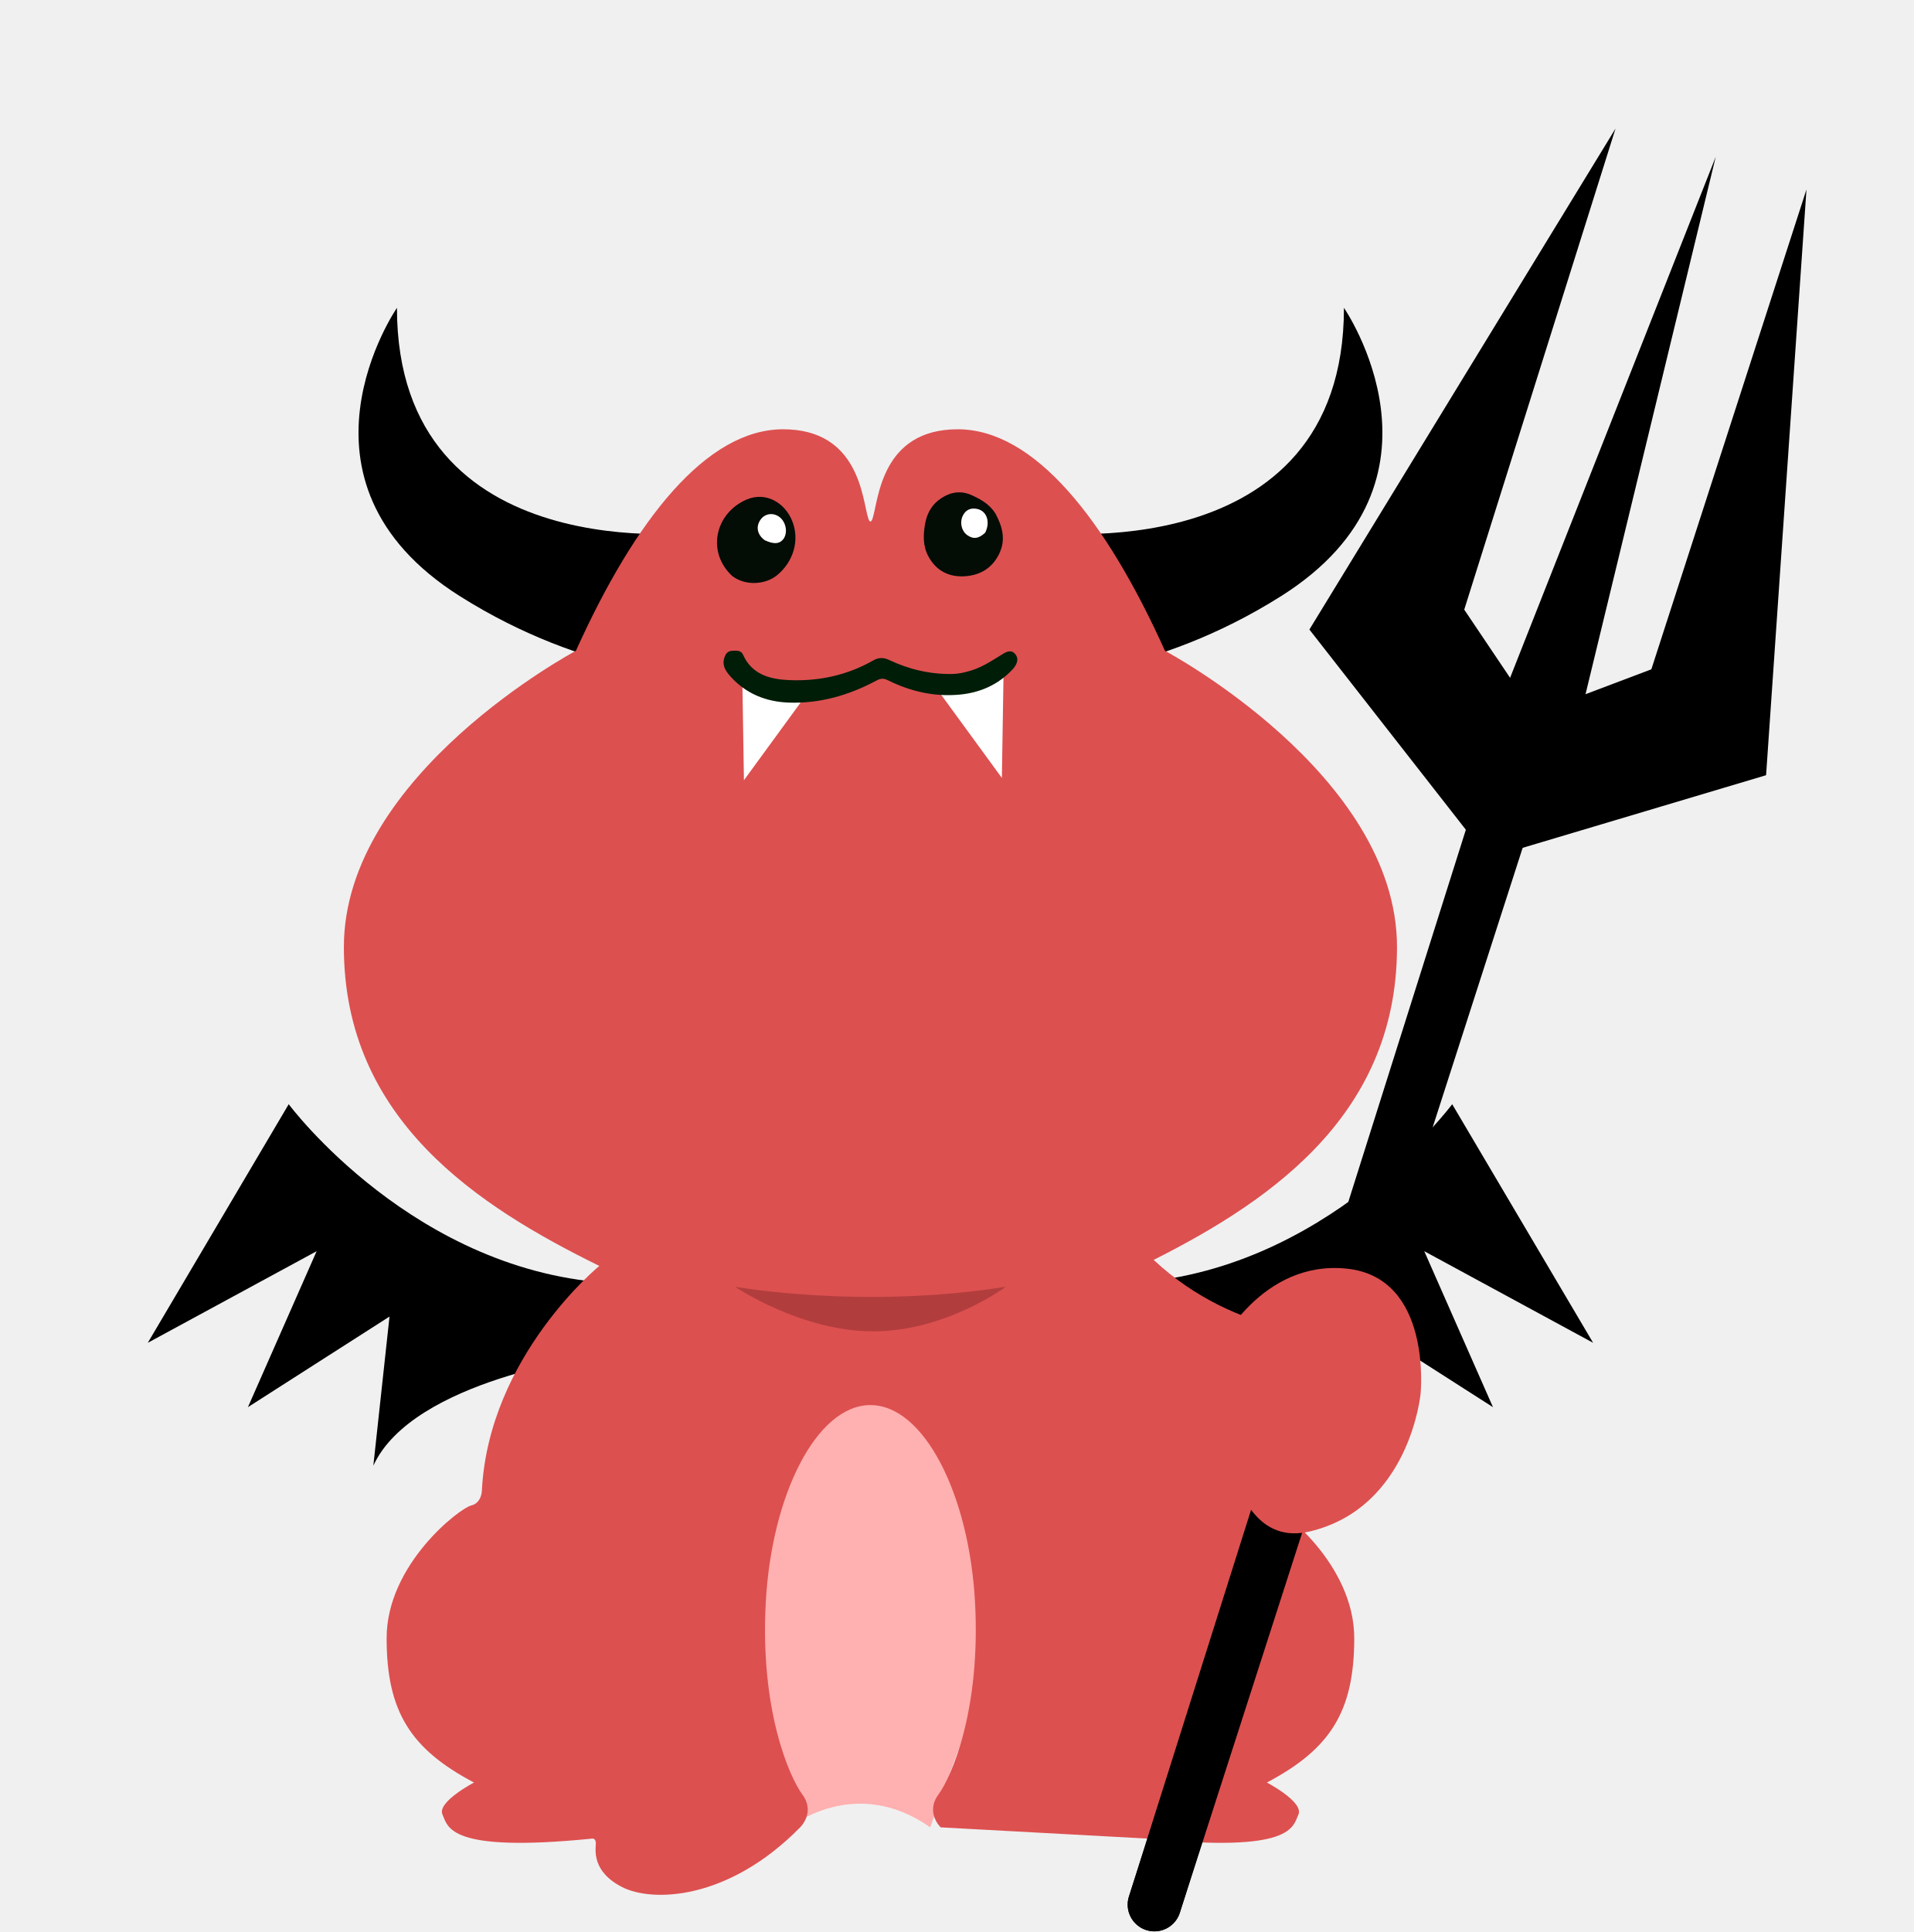
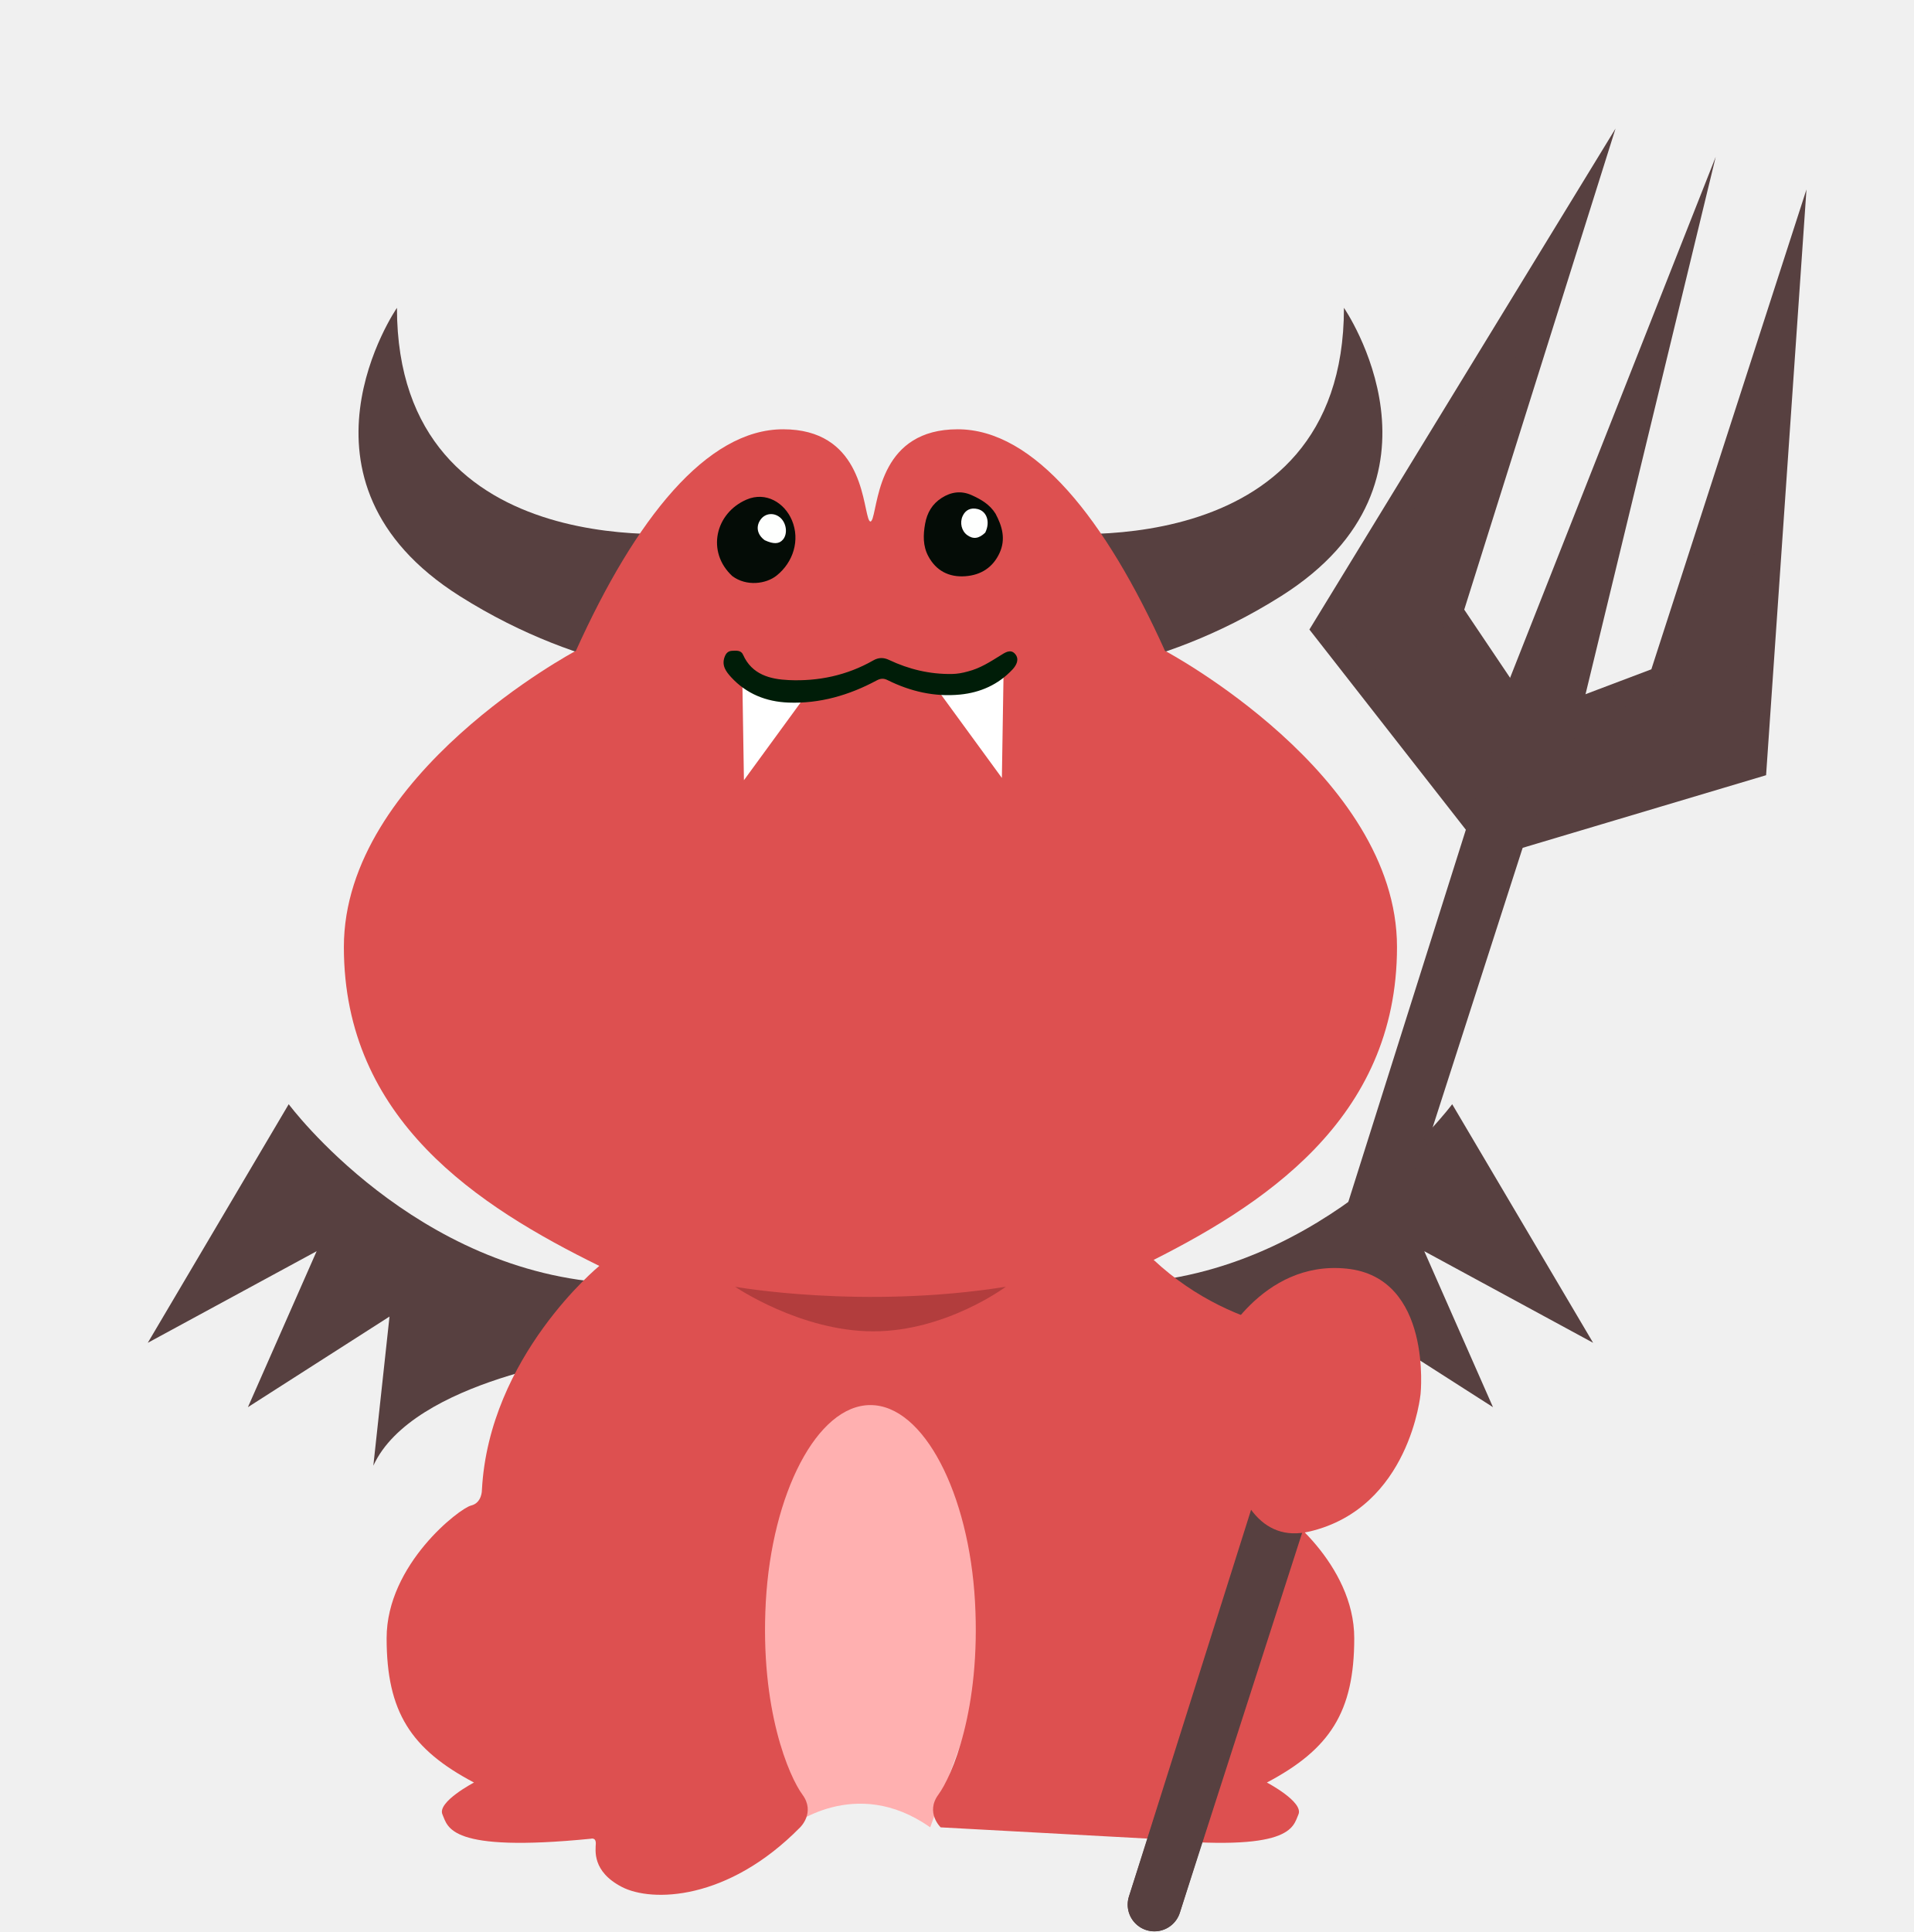
<svg xmlns="http://www.w3.org/2000/svg" width="1075" height="1085" viewBox="0 0 1075 1085" fill="none">
-   <path d="M162.16 620.116C162.16 620.116 232.986 715.503 345.465 720.665L335.05 761.643C335.05 761.643 231.862 774.631 209.691 823.12L218.774 739.372L139.248 790.259L177.845 702.665L83 754.117L162.16 620.116Z" fill="black" />
-   <path d="M815.637 620.116C815.637 620.116 744.811 715.503 632.332 720.665L642.747 761.643C642.747 761.643 745.935 774.631 768.106 823.12L759.023 739.372L838.549 790.259L799.952 702.665L894.797 754.117L815.637 620.116Z" fill="black" />
-   <path d="M394.153 298.763C394.153 298.763 222.953 321.076 222.953 172.88C222.953 172.88 155.882 270.082 258.162 334.722C330.079 380.171 394.153 380.129 394.153 380.129V298.772V298.763Z" fill="black" />
-   <path d="M583.643 298.763C583.643 298.763 754.842 321.076 754.842 172.88C754.842 172.88 821.913 270.082 719.633 334.722C647.717 380.171 583.643 380.129 583.643 380.129V298.772V298.763Z" fill="black" />
+   <path d="M162.16 620.116C162.16 620.116 232.986 715.503 345.465 720.665L335.05 761.643C335.05 761.643 231.862 774.631 209.691 823.12L218.774 739.372L139.248 790.259L177.845 702.665L83 754.117L162.16 620.116Z" fill="#574040" />
+   <path d="M815.637 620.116C815.637 620.116 744.811 715.503 632.332 720.665L642.747 761.643C642.747 761.643 745.935 774.631 768.106 823.12L759.023 739.372L838.549 790.259L799.952 702.665L894.797 754.117L815.637 620.116Z" fill="#574040" />
+   <path d="M394.153 298.763C394.153 298.763 222.953 321.076 222.953 172.88C222.953 172.88 155.882 270.082 258.162 334.722C330.079 380.171 394.153 380.129 394.153 380.129V298.772V298.763Z" fill="#574040" />
+   <path d="M583.643 298.763C583.643 298.763 754.842 321.076 754.842 172.88C754.842 172.88 821.913 270.082 719.633 334.722C647.717 380.171 583.643 380.129 583.643 380.129V298.772V298.763Z" fill="#574040" />
  <path d="M443.516 1026.22C443.516 1026.22 480.14 996.342 522.451 1026.22L561.981 917.881L521.127 784.971L451.409 780.067L398.574 910.255L443.516 1026.21V1026.22Z" fill="#FFB0B0" />
  <path d="M645.902 1032.62C725.953 1040.56 726.144 1026.04 729.267 1019C732.397 1011.97 711.558 1001.06 711.558 1001.06C746.942 982.363 760.629 961.466 760.629 919.987C760.629 878.509 719.551 847.013 713.248 845.515C706.946 844.016 707.104 836.715 707.104 836.715C703.099 761.634 641.173 710.931 641.173 710.931C709.077 677.537 784.64 628.974 784.64 531.831C784.64 434.687 654.311 365.485 654.311 365.485C620.884 291.379 580.829 241.083 537.919 241.083C495.009 241.083 493.493 280.497 490.113 291.12C489.53 292.944 488.889 292.902 488.889 292.902C488.889 292.902 488.248 292.944 487.666 291.12C484.285 280.497 482.762 241.083 439.86 241.083C396.958 241.083 356.895 291.379 323.468 365.485C323.468 365.485 193.139 434.687 193.139 531.831C193.139 628.974 268.702 677.529 336.606 710.931C336.606 710.931 274.68 761.634 270.675 836.715C270.675 836.715 270.833 844.008 264.531 845.515C258.228 847.013 217.15 878.509 217.15 919.987C217.15 961.466 230.837 982.371 266.221 1001.06C266.221 1001.06 245.39 1011.97 248.512 1019C251.643 1026.04 251.826 1040.56 331.877 1032.62C331.877 1032.62 334.732 1031.71 334.641 1035.35C334.541 1038.98 332.41 1050.92 349.211 1059.67C366.012 1068.42 408.797 1067.56 449.409 1026.23C449.409 1026.23 458.118 1017.91 450.691 1007.84C443.265 997.765 426.764 960.125 430.127 899.515C433.491 838.904 458.901 789.084 488.873 789.084C518.845 789.084 544.255 838.904 547.618 899.515C550.982 960.125 534.481 997.765 527.054 1007.84C519.628 1017.91 528.336 1026.23 528.336 1026.23" fill="#DD5050" />
  <path d="M411.327 323.548C396.615 309.961 401.702 288.139 419.319 280.563C430.151 275.909 440.666 282.328 444.812 292.235C449.433 303.3 445.595 315.739 436.162 323.265C430.301 327.944 419.286 329.476 411.327 323.54V323.548Z" fill="#040C06" />
  <path d="M429.552 303.409C425.139 300.228 424.356 295.433 427.412 291.511C429.976 288.231 434.547 287.782 437.944 290.462C441.682 293.418 442.59 299.629 439.784 302.993C437.661 305.54 434.505 305.698 429.552 303.4V303.409Z" fill="#FEFFFE" />
  <path d="M559.148 288.473C562.969 295.616 564.934 302.801 561.462 310.444C557.716 318.695 550.955 322.966 542.172 323.607C532.989 324.281 525.704 320.526 521.333 312.251C518.336 306.573 518.469 300.445 519.593 294.176C520.717 287.898 523.614 282.994 528.959 279.589C534.262 276.209 539.916 275.451 545.735 278.074C550.939 280.422 555.867 283.228 559.148 288.473Z" fill="#040C06" />
  <path d="M553.364 299.13C549.776 302.568 546.578 302.943 543.215 300.487C540.068 298.18 538.969 293.626 540.651 289.863C542.224 286.35 545.255 284.926 549.126 285.883C554.296 287.157 556.303 293.168 553.364 299.13Z" fill="#FEFFFE" />
  <path d="M416.931 381.045L417.838 438.159L451.973 391.394L416.931 381.045Z" fill="white" />
  <path d="M563.628 379.78L562.712 436.885L528.577 390.128L563.628 379.78Z" fill="white" />
  <path d="M543.688 377.066C550.606 375.301 556.151 371.646 561.804 368.157C564.36 366.584 567.532 364.228 570.146 367.25C572.677 370.172 570.946 373.561 568.656 376C560.713 384.475 550.648 388.946 539.258 390.062C524.922 391.469 511.326 388.322 498.479 381.928C496.29 380.837 494.55 380.979 492.418 382.119C476.933 390.437 460.423 395.24 442.789 394.566C430.401 394.092 419.245 389.704 410.636 380.296C407.805 377.199 405.258 373.819 406.931 369.09C407.672 367 408.838 365.593 411.194 365.485C413.55 365.368 416.206 365.102 417.33 367.649C422.283 378.897 432.632 381.453 442.923 381.928C459.599 382.702 475.75 379.305 490.487 370.88C493.459 369.181 496.29 369.173 499.304 370.597C510.485 375.892 522.224 378.697 534.654 378.506C537.626 378.464 540.49 377.965 543.688 377.066Z" fill="#001D08" />
-   <path d="M648.377 1069.62L842.614 466.308L753.654 352.497L856.342 184.469L805.931 344.746L856.342 419.709L842.614 466.308" stroke="black" stroke-width="30" stroke-miterlimit="10" stroke-linecap="round" />
-   <path d="M842.934 466.308L753.975 352.497L856.654 184.47L806.243 344.746L856.654 419.71L842.934 466.308Z" fill="black" />
-   <path d="M648.372 1069.63L839.27 465.244L977.692 423.949L991.238 227.489L939.552 387.358L855.055 419.303L839.27 465.244" stroke="black" stroke-width="30" stroke-miterlimit="10" stroke-linecap="round" />
-   <path d="M839.012 465.061L977.433 423.757L990.979 227.306L939.294 387.175L854.789 419.12L839.012 465.061Z" fill="black" />
-   <path d="M963.654 88.06L839.012 403.825L883.878 417.313L963.654 88.06Z" fill="black" />
+   <path d="M648.377 1069.62L842.614 466.308L753.654 352.497L856.342 184.469L805.931 344.746L856.342 419.709L842.614 466.308" stroke="#574040" stroke-width="30" stroke-miterlimit="10" stroke-linecap="round" />
+   <path d="M842.934 466.308L753.975 352.497L856.654 184.47L806.243 344.746L856.654 419.71L842.934 466.308Z" fill="#574040" />
+   <path d="M648.372 1069.63L839.27 465.244L977.692 423.949L991.238 227.489L939.552 387.358L855.055 419.303L839.27 465.244" stroke="#574040" stroke-width="30" stroke-miterlimit="10" stroke-linecap="round" />
+   <path d="M839.012 465.061L977.433 423.757L990.979 227.306L939.294 387.175L854.789 419.12L839.012 465.061Z" fill="#574040" />
+   <path d="M963.654 88.06L839.012 403.825L883.878 417.313L963.654 88.06Z" fill="#574040" />
  <path d="M684.487 756.673C684.487 756.673 708.199 707.452 756.438 712.464C804.676 717.476 797.882 782.799 797.882 782.799C797.882 782.799 791.846 846.69 735.665 860.052C679.484 873.415 684.487 756.673 684.487 756.673Z" fill="#DD5050" />
  <path d="M753.649 749.796C753.649 749.796 695.711 752.219 647.856 707.452C600.008 662.694 622.987 810.989 622.987 810.989L691.948 836.899L753.649 749.796Z" fill="#DD5050" />
  <path d="M412.894 722.638C412.894 722.638 484.361 735.459 564.911 722.638C564.911 722.638 531.384 747.673 490.472 747.673C449.56 747.673 412.894 722.638 412.894 722.638Z" fill="#B23D3D" />
</svg>
